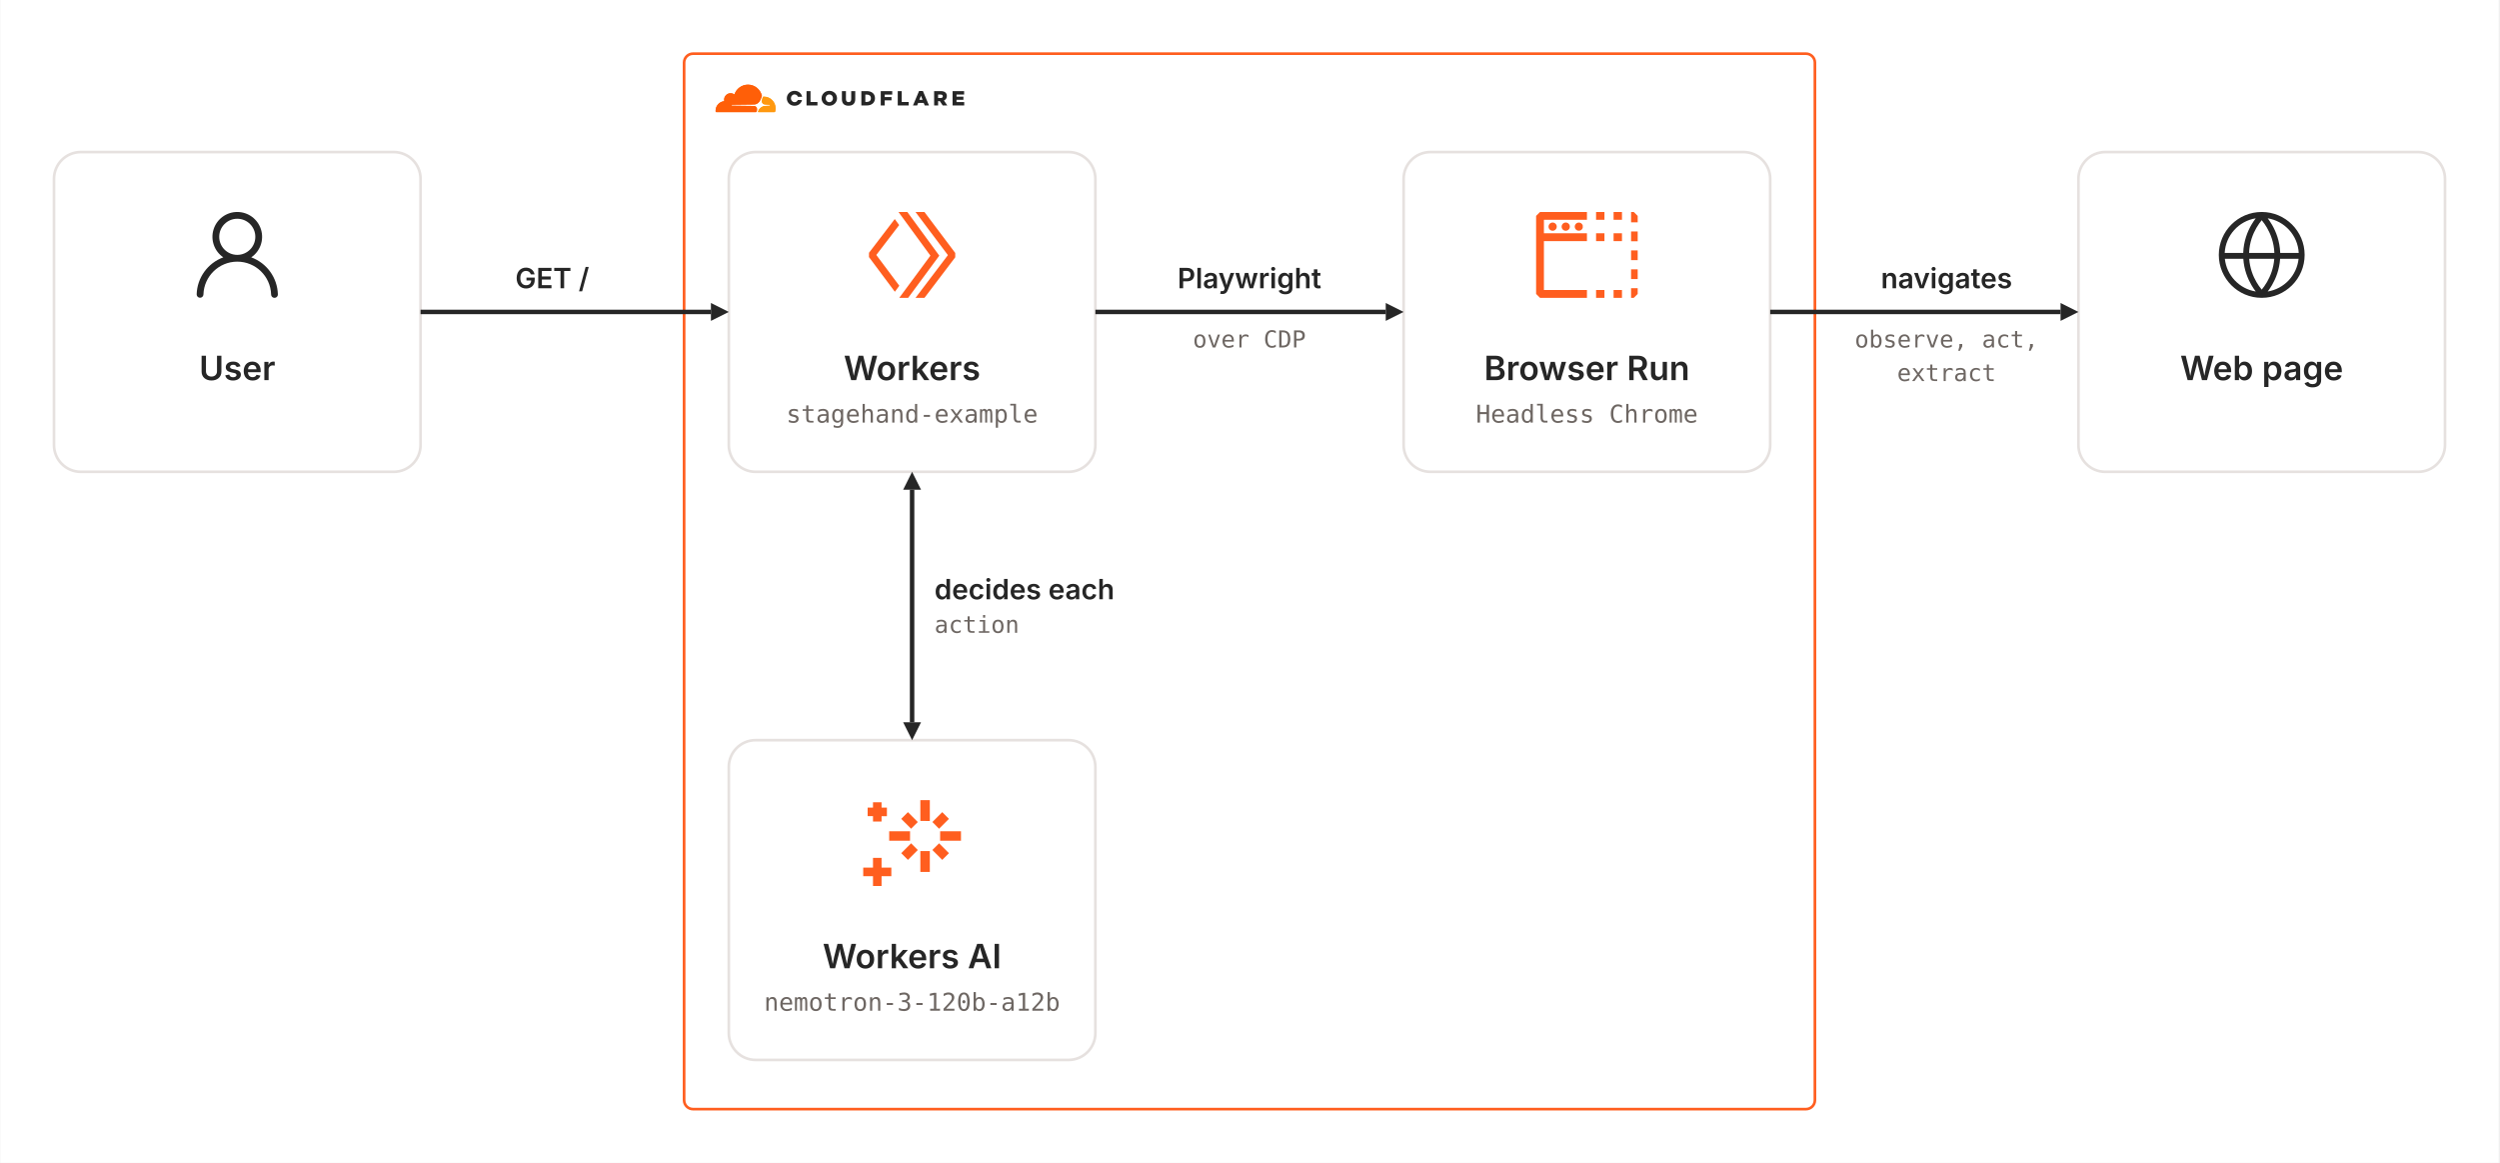
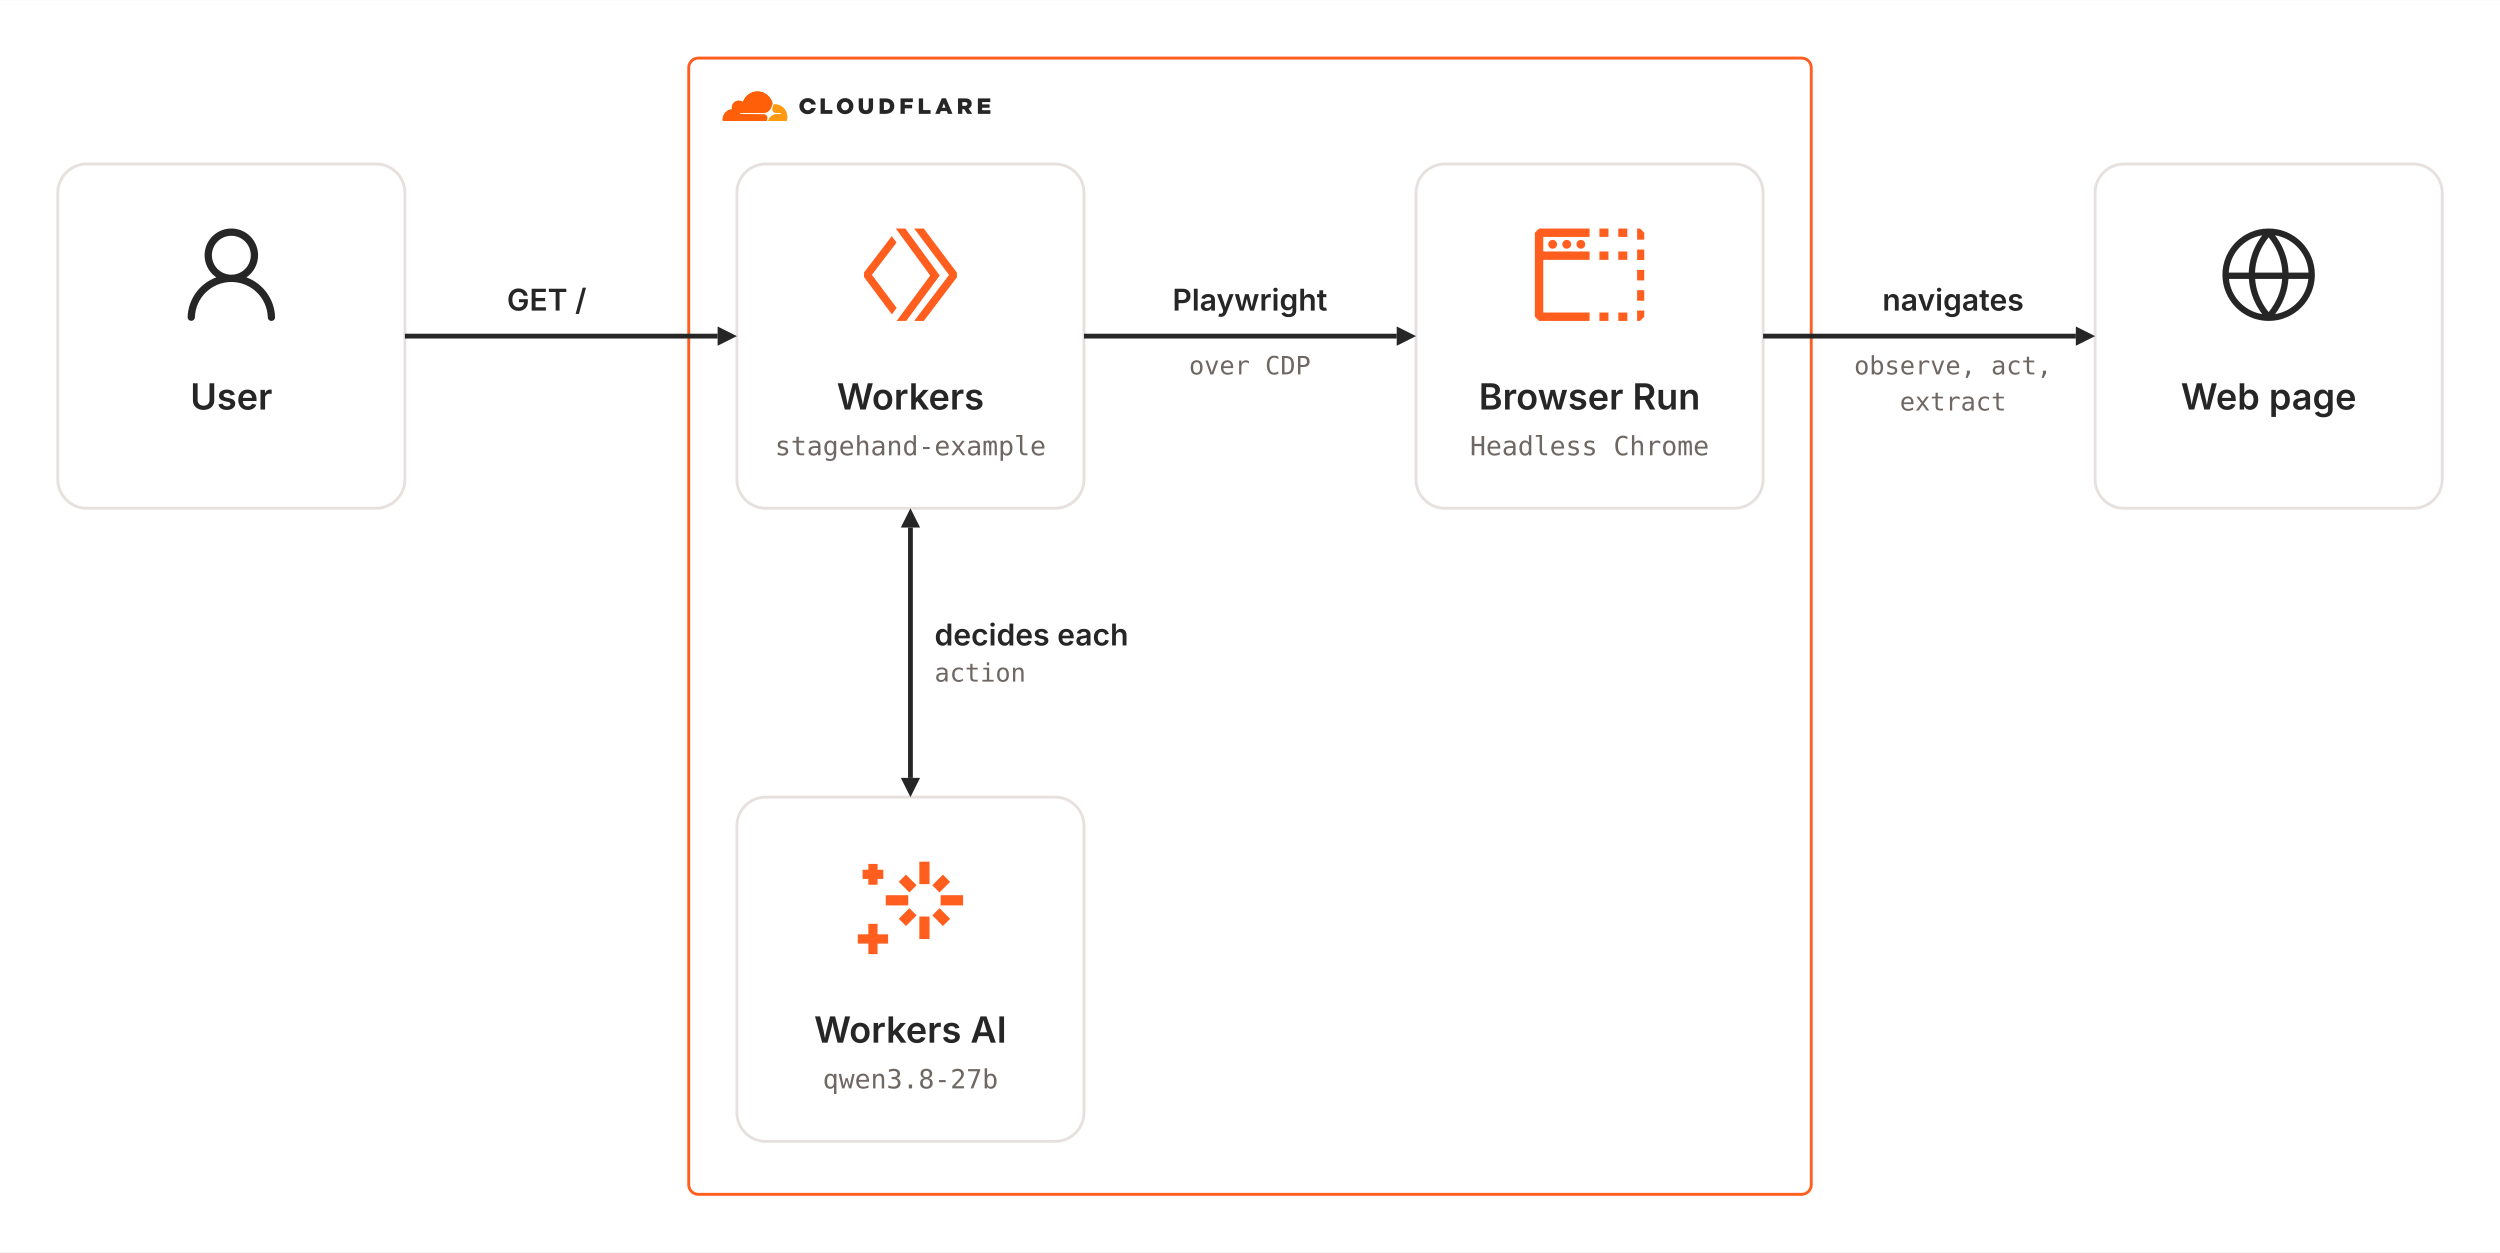
- <svg xmlns="http://www.w3.org/2000/svg" width="1118" height="520" viewBox="16.0 -4.0 1117.7 520.0" style="background:#FFFFFF" role="img">
-   <rect x="16.0" y="-4.0" width="1117.7" height="520.0" fill="#FFFFFF" />
-   <rect data-boundary="cloudflare" x="321.9" y="20.0" width="505.9" height="472.0" rx="4" fill="none" stroke="#FF5E1F" stroke-width="1.2" />
-   <svg width="27.02" height="12.28" fill="#FF5E1F" viewBox="0 0 66 30" id="i096377-1" x="335.9" y="33.86" preserveAspectRatio="xMidYMid meet" data-icon="" aria-hidden="true">
-     <g clip-path="url(#i096377-1-clip0_746_2)">
+ <svg xmlns="http://www.w3.org/2000/svg" width="1038" height="520" viewBox="16.0 -4.0 1038.5 520.0" style="background:#FFFFFF" role="img">
+   <rect x="16.0" y="-4.0" width="1038.5" height="520.0" fill="#FFFFFF" />
+   <rect data-boundary="cloudflare" x="302.1" y="20.0" width="466.3" height="472.0" rx="4" fill="none" stroke="#FF5E1F" stroke-width="1.2" />
+   <svg width="27.02" height="12.28" fill="#FF5E1F" viewBox="0 0 66 30" id="ie604a4-1" x="316.1" y="33.86" preserveAspectRatio="xMidYMid meet" data-icon="" aria-hidden="true">
+     <g clip-path="url(#ie604a4-1-clip0_746_2)">
      <path fill="#ff9910" d="M53.12 13.125c6.997 0 12.668 5.708 12.668 12.75 0 1.255-.18 2.468-.516 3.614a.72.72 0 0 1-.694.511H46.953a.375.375 0 0 1-.348-.51l.337-.882c1.076-2.833 4.146-5.154 6.987-5.29l5.384-.277a.543.543 0 0 0 .514-.544.543.543 0 0 0-.51-.544l-5.056-.299c-2.718-.14-4.046-2.56-3.315-5.081l.842-2.902a.72.72 0 0 1 .646-.527q.34-.02.686-.019" />
      <path fill="#ff5f08" d="M35.609 0c7.295 0 13.424 5.025 15.157 11.824.073.285.05.586-.054.862l-1.388 3.677c-1.076 2.833-3.842 5.29-6.97 5.29l-24.105.278a.533.533 0 0 0-.525.535c0 .293.234.531.524.535l23.765.316c2.724 0 4.046 2.56 3.316 5.081l-.307 1.061a.75.75 0 0 1-.716.541H.964a.71.71 0 0 1-.718-.646 11 11 0 0 1-.034-.854c0-5.476 4.166-9.973 9.482-10.456a7.2 7.2 0 0 1-.167-1.544c0-3.935 3.17-7.125 7.08-7.125 1.555 0 2.994.506 4.162 1.362C22.849 4.497 28.707 0 35.609 0" />
      <path fill="#ff9910" d="M53.12 13.125c6.997 0 12.668 5.708 12.668 12.75 0 1.255-.18 2.468-.516 3.614a.72.72 0 0 1-.694.511H46.953a.375.375 0 0 1-.348-.51l.337-.882c1.076-2.833 4.146-5.154 6.987-5.29l5.384-.277a.543.543 0 0 0 .514-.544.543.543 0 0 0-.51-.544l-5.056-.299c-2.718-.14-4.046-2.56-3.315-5.081l.842-2.902a.72.72 0 0 1 .646-.527q.34-.02.686-.019" />
      <path fill="#ff5f08" d="M35.609 0c7.295 0 13.424 5.025 15.157 11.824.073.285.05.586-.054.862l-1.388 3.677c-1.076 2.833-3.842 5.29-6.97 5.29l-24.105.278a.533.533 0 0 0-.525.535c0 .293.234.531.524.535l23.765.316c2.724 0 4.046 2.56 3.316 5.081l-.307 1.061a.75.75 0 0 1-.716.541H.964a.71.71 0 0 1-.718-.646 11 11 0 0 1-.034-.854c0-5.476 4.166-9.973 9.482-10.456a7.2 7.2 0 0 1-.167-1.544c0-3.935 3.17-7.125 7.08-7.125 1.555 0 2.994.506 4.162 1.362C22.849 4.497 28.707 0 35.609 0" />
    </g>
    <defs>
-       <clipPath id="i096377-1-clip0_746_2">
+       <clipPath id="ie604a4-1-clip0_746_2">
        <path fill="#fff" d="M0 0h66v30H0z" />
      </clipPath>
    </defs>
  </svg>
-   <svg viewBox="0 0 719 59" fill="#262626" id="i096377-2" x="367.83" y="36.62" width="82.31" height="6.75" preserveAspectRatio="xMidYMid meet" data-icon="" aria-hidden="true">
+   <svg viewBox="0 0 719 59" fill="#262626" id="ie604a4-2" x="348.03" y="36.62" width="82.31" height="6.75" preserveAspectRatio="xMidYMid meet" data-icon="" aria-hidden="true">
    <path d="M77.102 1.1H92.701V43.6H119.802V57.2H77.102V1.1Z" fill="#262626" />
    <path d="M135.898 29.3V29.2C135.898 13.1 148.898 0 166.198 0C183.498 0 196.298 12.9 196.298 29V29.2C196.298 45.3 183.298 58.4 165.998 58.4C148.798 58.3 135.898 45.4 135.898 29.3ZM180.498 29.3V29.2C180.498 21.1 174.698 14.1 166.098 14.1C157.598 14.1 151.898 21 151.898 29.1V29.3C151.898 37.4 157.698 44.4 166.198 44.4C174.798 44.3 180.498 37.4 180.498 29.3Z" fill="#262626" />
    <path d="M215.398 32.6V1.1H231.198V32.3C231.198 40.4 235.298 44.2 241.498 44.2C247.698 44.2 251.798 40.5 251.798 32.7V1.1H267.598V32.2C267.598 50.3 257.298 58.2 241.298 58.2C225.398 58.3 215.398 50.2 215.398 32.6Z" fill="#262626" />
    <path d="M291.398 1.1H313.098C333.098 1.1 344.798 12.6 344.798 28.8V29C344.798 45.2 332.998 57.2 312.798 57.2H291.498L291.398 1.1ZM313.298 43.4C322.598 43.4 328.798 38.3 328.798 29.2V29C328.798 20 322.598 14.8 313.298 14.8H306.998V43.3L313.298 43.4Z" fill="#262626" />
    <path d="M367.297 1.1H412.197V14.8H382.797V24.3H409.397V37.2H382.797V57.2H367.297V1.1Z" fill="#262626" />
    <path d="M433.797 1.1H449.297V43.6H476.497V57.2H433.797V1.1Z" fill="#262626" />
    <path d="M517.097 0.699H532.097L555.997 57.199H539.297L535.197 47.199H513.597L509.597 57.199H493.297L517.097 0.699ZM530.797 35.099L524.597 19.199L518.297 35.099H530.797Z" fill="#262626" />
    <path d="M576 1.1H602.5C611.1 1.1 617 3.3 620.8 7.2C624.1 10.4 625.8 14.7 625.8 20.3V20.5C625.8 29.1 621.2 34.8 614.3 37.7L627.7 57.3H609.7L598.4 40.3H591.6V57.3H576.1L576 1.1ZM601.8 28.1C607.1 28.1 610.1 25.5 610.1 21.5V21.2C610.1 16.8 606.9 14.6 601.7 14.6H591.5V28.1H601.8Z" fill="#262626" />
    <path d="M648.203 1.1H693.303V14.4H663.603V22.8H690.503V35.1H663.603V44H693.703V57.2H648.203V1.1Z" fill="#262626" />
    <path d="M43.1 35.9C40.9 40.8 36.3 44.3 30.3 44.3C21.8 44.3 16 37.2 16 29.2V29C16 20.9 21.7 14 30.2 14C36.6 14 41.5 17.9 43.5 23.3H59.9C57.3 9.9 45.5 0 30.3 0C13 0 0 13.1 0 29.2V29.4C0 45.5 12.8 58.4 30.1 58.4C44.9 58.4 56.5 48.8 59.5 36L43.1 35.9Z" fill="#262626" />
  </svg>
  <g data-node-id="user">
-     <rect x="40.0" y="64.0" width="164.0" height="143.0" rx="12" fill="#FFFFFF" stroke="#E6E1DF" stroke-width="1.2" />
-     <svg width="48.46" height="48.46" viewBox="0 0 24 24" id="i096377-3" x="97.77" y="85.75" preserveAspectRatio="xMidYMid meet" data-icon="" aria-hidden="true" fill="#262626">
+     <rect x="40.0" y="64.0" width="144.2" height="143.0" rx="12" fill="#FFFFFF" stroke="#E6E1DF" stroke-width="1.2" />
+     <svg width="48.46" height="48.46" viewBox="0 0 24 24" id="ie604a4-3" x="87.87" y="85.75" preserveAspectRatio="xMidYMid meet" data-icon="" aria-hidden="true" fill="#262626">
      <path d="M12 2.5a5.5 5.5 0 0 1 3.096 10.047 9.005 9.005 0 0 1 5.9 8.181.75.75 0 1 1-1.499.044 7.5 7.5 0 0 0-14.993 0 .75.75 0 0 1-1.5-.045 9.005 9.005 0 0 1 5.9-8.18A5.5 5.5 0 0 1 12 2.5ZM8 8a4 4 0 1 0 8 0 4 4 0 0 0-8 0Z" />
    </svg>
-     <text x="122.0" y="166.0" font-family="'Inter Variable', 'Inter', system-ui, -apple-system, 'Segoe UI', Roboto, sans-serif" font-size="15" fill="#262626" font-weight="600" text-anchor="middle">User</text>
+     <text x="112.1" y="166.0" font-family="'Inter Variable', 'Inter', system-ui, -apple-system, 'Segoe UI', Roboto, sans-serif" font-size="15" fill="#262626" font-weight="600" text-anchor="middle">User</text>
  </g>
  <g data-node-id="worker">
-     <rect x="341.9" y="64.0" width="164.0" height="143.0" rx="12" fill="#FFFFFF" stroke="#E6E1DF" stroke-width="1.2" />
-     <svg width="48.25" height="48.25" viewBox="1.379 1.886 45.235 45.235" id="i096377-4" x="399.78" y="85.88" preserveAspectRatio="xMidYMid meet" data-icon="" aria-hidden="true" fill="#FF5E1F">
+     <rect x="322.1" y="64.0" width="144.2" height="143.0" rx="12" fill="#FFFFFF" stroke="#E6E1DF" stroke-width="1.2" />
+     <svg width="48.25" height="48.25" viewBox="1.379 1.886 45.235 45.235" id="ie604a4-4" x="370.08" y="85.88" preserveAspectRatio="xMidYMid meet" data-icon="" aria-hidden="true" fill="#FF5E1F">
      <path d="m18.63 37.418-9.645-12.9 9.592-12.533-1.852-2.527L5.917 23.595l-.015 1.808 10.86 14.542z" />
      <path d="M21.997 6.503h-3.712l13.387 18.3-13.072 17.7h3.735L35.4 24.81z" />
      <path d="M29.175 6.503h-3.758l13.598 18.082-13.598 17.918h3.765l12.908-17.01v-1.808z" />
    </svg>
-     <text x="423.9" y="166.0" font-family="'Inter Variable', 'Inter', system-ui, -apple-system, 'Segoe UI', Roboto, sans-serif" font-size="15" fill="#262626" font-weight="600" text-anchor="middle">Workers</text>
-     <text x="423.9" y="185.0" font-family="'JetBrains Mono Variable', 'JetBrains Mono', ui-monospace, 'Cascadia Code', 'Source Code Pro', Menlo, Consolas, monospace" font-size="11" fill="#6E6763" font-weight="400" text-anchor="middle">stagehand-example</text>
+     <text x="394.2" y="166.0" font-family="'Inter Variable', 'Inter', system-ui, -apple-system, 'Segoe UI', Roboto, sans-serif" font-size="15" fill="#262626" font-weight="600" text-anchor="middle">Workers</text>
+     <text x="394.2" y="185.0" font-family="'JetBrains Mono Variable', 'JetBrains Mono', ui-monospace, 'Cascadia Code', 'Source Code Pro', Menlo, Consolas, monospace" font-size="11" fill="#6E6763" font-weight="400" text-anchor="middle">stagehand-example</text>
  </g>
  <g data-node-id="browser">
-     <rect x="643.8" y="64.0" width="164.0" height="143.0" rx="12" fill="#FFFFFF" stroke="#E6E1DF" stroke-width="1.2" />
-     <svg width="56.81" height="56.81" viewBox="-0.455 0.175 64.95 64.95" id="i096377-5" x="697.39" y="81.59" preserveAspectRatio="xMidYMid meet" data-icon="" aria-hidden="true" fill="#FF5E1F">
+     <rect x="604.2" y="64.0" width="144.2" height="143.0" rx="12" fill="#FFFFFF" stroke="#E6E1DF" stroke-width="1.2" />
+     <svg width="56.81" height="56.81" viewBox="-0.455 0.175 64.95 64.95" id="ie604a4-5" x="647.89" y="81.59" preserveAspectRatio="xMidYMid meet" data-icon="" aria-hidden="true" fill="#FF5E1F">
      <path d="M23.3 18.2a2.1 2.1 0 1 1-4.2 0 2.1 2.1 0 0 1 4.2 0m-6.7 0a2.1 2.1 0 1 1-4.2 0 2.1 2.1 0 0 1 4.2 0m13.3-.61a2.1 2.1 0 1 0 0 1.22zm28.1-1.6V12.7l-2-2h-1.39v5.29zm0 9.67v-4.99h-3.39v4.99zm0 9.67v-4.99h-3.39v4.99zM58 45v-4.99h-3.39V45zm-3.39 9.6H56l2-2v-2.93h-3.39zm-17.9-4H41v4h-4.29zm8.96 0h4.29v4h-4.29zm-8.96-29H41v4h-4.29zm8.96 0h4.29v4h-4.29zm4.29-6.9h-4.29v-4h4.29zm-8.96 0h-4.29v-4H41zm-8.96-4h-24l-2 2v39.9l2 2h24v-4h-22v-25h22v-4h-22v-6.9h22z" />
    </svg>
-     <text x="725.8" y="166.0" font-family="'Inter Variable', 'Inter', system-ui, -apple-system, 'Segoe UI', Roboto, sans-serif" font-size="15" fill="#262626" font-weight="600" text-anchor="middle">Browser Run</text>
-     <text x="725.8" y="185.0" font-family="'JetBrains Mono Variable', 'JetBrains Mono', ui-monospace, 'Cascadia Code', 'Source Code Pro', Menlo, Consolas, monospace" font-size="11" fill="#6E6763" font-weight="400" text-anchor="middle">Headless Chrome</text>
+     <text x="676.3" y="166.0" font-family="'Inter Variable', 'Inter', system-ui, -apple-system, 'Segoe UI', Roboto, sans-serif" font-size="15" fill="#262626" font-weight="600" text-anchor="middle">Browser Run</text>
+     <text x="676.3" y="185.0" font-family="'JetBrains Mono Variable', 'JetBrains Mono', ui-monospace, 'Cascadia Code', 'Source Code Pro', Menlo, Consolas, monospace" font-size="11" fill="#6E6763" font-weight="400" text-anchor="middle">Headless Chrome</text>
  </g>
  <g data-node-id="page">
-     <rect x="945.7" y="64.0" width="164.0" height="143.0" rx="12" fill="#FFFFFF" stroke="#E6E1DF" stroke-width="1.2" />
-     <svg width="41.89" height="41.89" viewBox="0 0 24 24" id="i096377-6" x="1006.75" y="89.05" preserveAspectRatio="xMidYMid meet" data-icon="" aria-hidden="true" fill="#262626">
+     <rect x="886.3" y="64.0" width="144.2" height="143.0" rx="12" fill="#FFFFFF" stroke="#E6E1DF" stroke-width="1.2" />
+     <svg width="41.89" height="41.89" viewBox="0 0 24 24" id="ie604a4-6" x="937.45" y="89.05" preserveAspectRatio="xMidYMid meet" data-icon="" aria-hidden="true" fill="#262626">
      <path d="M12 1c6.075 0 11 4.925 11 11s-4.925 11-11 11S1 18.075 1 12 5.925 1 12 1Zm3.241 10.5v-.001c-.1-2.708-.992-4.904-1.89-6.452a13.919 13.919 0 0 0-1.304-1.88L12 3.11l-.047.059c-.354.425-.828 1.06-1.304 1.88-.898 1.547-1.79 3.743-1.89 6.451Zm-12.728 0h4.745c.1-3.037 1.1-5.49 2.093-7.204.39-.672.78-1.233 1.119-1.673C6.11 3.329 2.746 7 2.513 11.5Zm18.974 0C21.254 7 17.89 3.329 13.53 2.623c.339.44.729 1.001 1.119 1.673.993 1.714 1.993 4.167 2.093 7.204ZM8.787 13c.182 2.478 1.02 4.5 1.862 5.953.382.661.818 1.29 1.304 1.88l.047.057.047-.059c.354-.425.828-1.06 1.304-1.88.842-1.451 1.679-3.471 1.862-5.951Zm-1.504 0H2.552a9.505 9.505 0 0 0 7.918 8.377 15.773 15.773 0 0 1-1.119-1.673C8.413 18.085 7.47 15.807 7.283 13Zm9.434 0c-.186 2.807-1.13 5.085-2.068 6.704-.39.672-.78 1.233-1.118 1.673A9.506 9.506 0 0 0 21.447 13Z" />
    </svg>
-     <text x="1027.7" y="166.0" font-family="'Inter Variable', 'Inter', system-ui, -apple-system, 'Segoe UI', Roboto, sans-serif" font-size="15" fill="#262626" font-weight="600" text-anchor="middle">Web page</text>
+     <text x="958.4" y="166.0" font-family="'Inter Variable', 'Inter', system-ui, -apple-system, 'Segoe UI', Roboto, sans-serif" font-size="15" fill="#262626" font-weight="600" text-anchor="middle">Web page</text>
  </g>
  <g data-node-id="ai">
-     <rect x="341.9" y="327.0" width="164.0" height="143.0" rx="12" fill="#FFFFFF" stroke="#E6E1DF" stroke-width="1.2" />
-     <svg aria-hidden="true" width="54.67" height="54.67" viewBox="-1.375 -1.29 18.75 18.75" id="i096377-7" x="396.57" y="345.67" preserveAspectRatio="xMidYMid meet" data-icon="" fill="#FF5E1F">
+     <rect x="322.1" y="327.0" width="144.2" height="143.0" rx="12" fill="#FFFFFF" stroke="#E6E1DF" stroke-width="1.2" />
+     <svg aria-hidden="true" width="54.67" height="54.67" viewBox="-1.375 -1.29 18.75 18.75" id="ie604a4-7" x="366.87" y="345.67" preserveAspectRatio="xMidYMid meet" data-icon="" fill="#FF5E1F">
      <path d="M10.72 1.5H9.265v3.198l1.455.004zM7.36 3.347l1.516 1.517-1.032 1.025-1.513-1.513 1.03-1.029ZM4.485 6.28h3.202l-.005 1.455H4.485zm1.848 3.36 1.515-1.516 1.026 1.032-1.512 1.512-1.03-1.029Zm2.932 2.875V9.313l1.455.005v3.197zm3.36-1.845-1.517-1.517 1.032-1.026 1.514 1.514zM15.5 7.735h-3.202l.005-1.455H15.5zm-1.847-3.359-1.516 1.516-1.025-1.032 1.513-1.513 1.028 1.03ZM2 1.829v.82h-.822v1.315H2v.821h1.314v-.82h.821V2.65h-.821v-.821zm0 12.842v-1.5H.5v-1.314H2v-1.499h1.314v1.499h1.5v1.314h-1.5v1.5z" />
    </svg>
-     <text x="423.9" y="429.0" font-family="'Inter Variable', 'Inter', system-ui, -apple-system, 'Segoe UI', Roboto, sans-serif" font-size="15" fill="#262626" font-weight="600" text-anchor="middle">Workers AI</text>
-     <text x="423.9" y="448.0" font-family="'JetBrains Mono Variable', 'JetBrains Mono', ui-monospace, 'Cascadia Code', 'Source Code Pro', Menlo, Consolas, monospace" font-size="11" fill="#6E6763" font-weight="400" text-anchor="middle">nemotron-3-120b-a12b</text>
+     <text x="394.2" y="429.0" font-family="'Inter Variable', 'Inter', system-ui, -apple-system, 'Segoe UI', Roboto, sans-serif" font-size="15" fill="#262626" font-weight="600" text-anchor="middle">Workers AI</text>
+     <text x="394.2" y="448.0" font-family="'JetBrains Mono Variable', 'JetBrains Mono', ui-monospace, 'Cascadia Code', 'Source Code Pro', Menlo, Consolas, monospace" font-size="11" fill="#6E6763" font-weight="400" text-anchor="middle">qwen3.8-27b</text>
  </g>
  <g data-edge-from="user" data-edge-to="worker">
-     <polyline points="204,135.5 333.9,135.5" fill="none" stroke="#262626" stroke-width="2" stroke-linejoin="miter" />
-     <polygon points="341.9,135.5 333.9,131.5 333.9,139.5" fill="#262626" />
-     <text x="262.9" y="124.9" font-family="'Inter Variable', 'Inter', system-ui, -apple-system, 'Segoe UI', Roboto, sans-serif" font-size="12.5" fill="#262626" font-weight="600" text-anchor="middle">GET /</text>
+     <polyline points="184.2,135.5 314.1,135.5" fill="none" stroke="#262626" stroke-width="2" stroke-linejoin="miter" />
+     <polygon points="322.1,135.5 314.1,131.5 314.1,139.5" fill="#262626" />
+     <text x="243.1" y="124.9" font-family="'Inter Variable', 'Inter', system-ui, -apple-system, 'Segoe UI', Roboto, sans-serif" font-size="12.5" fill="#262626" font-weight="600" text-anchor="middle">GET /</text>
  </g>
  <g data-edge-from="worker" data-edge-to="browser">
-     <polyline points="505.9,135.5 635.8,135.5" fill="none" stroke="#262626" stroke-width="2" stroke-linejoin="miter" />
-     <polygon points="643.8,135.5 635.8,131.5 635.8,139.5" fill="#262626" />
-     <text x="574.8" y="124.9" font-family="'Inter Variable', 'Inter', system-ui, -apple-system, 'Segoe UI', Roboto, sans-serif" font-size="12.5" fill="#262626" font-weight="600" text-anchor="middle">Playwright</text>
-     <text x="574.8" y="151.4" font-family="'JetBrains Mono Variable', 'JetBrains Mono', ui-monospace, 'Cascadia Code', 'Source Code Pro', Menlo, Consolas, monospace" font-size="10.5" fill="#6E6763" font-weight="400" text-anchor="middle">over CDP</text>
+     <polyline points="466.3,135.5 596.2,135.5" fill="none" stroke="#262626" stroke-width="2" stroke-linejoin="miter" />
+     <polygon points="604.2,135.5 596.2,131.5 596.2,139.5" fill="#262626" />
+     <text x="535.2" y="124.9" font-family="'Inter Variable', 'Inter', system-ui, -apple-system, 'Segoe UI', Roboto, sans-serif" font-size="12.5" fill="#262626" font-weight="600" text-anchor="middle">Playwright</text>
+     <text x="535.2" y="151.4" font-family="'JetBrains Mono Variable', 'JetBrains Mono', ui-monospace, 'Cascadia Code', 'Source Code Pro', Menlo, Consolas, monospace" font-size="10.5" fill="#6E6763" font-weight="400" text-anchor="middle">over CDP</text>
  </g>
  <g data-edge-from="browser" data-edge-to="page">
-     <polyline points="807.8,135.5 937.7,135.5" fill="none" stroke="#262626" stroke-width="2" stroke-linejoin="miter" />
-     <polygon points="945.7,135.5 937.7,131.5 937.7,139.5" fill="#262626" />
-     <text x="886.7" y="124.9" font-family="'Inter Variable', 'Inter', system-ui, -apple-system, 'Segoe UI', Roboto, sans-serif" font-size="12.5" fill="#262626" font-weight="600" text-anchor="middle">navigates</text>
-     <text x="886.7" y="151.4" font-family="'JetBrains Mono Variable', 'JetBrains Mono', ui-monospace, 'Cascadia Code', 'Source Code Pro', Menlo, Consolas, monospace" font-size="10.5" fill="#6E6763" font-weight="400" text-anchor="middle">observe, act,</text>
-     <text x="886.7" y="166.4" font-family="'JetBrains Mono Variable', 'JetBrains Mono', ui-monospace, 'Cascadia Code', 'Source Code Pro', Menlo, Consolas, monospace" font-size="10.5" fill="#6E6763" font-weight="400" text-anchor="middle">extract</text>
+     <polyline points="748.4,135.5 878.3,135.5" fill="none" stroke="#262626" stroke-width="2" stroke-linejoin="miter" />
+     <polygon points="886.3,135.5 878.3,131.5 878.3,139.5" fill="#262626" />
+     <text x="827.3" y="124.9" font-family="'Inter Variable', 'Inter', system-ui, -apple-system, 'Segoe UI', Roboto, sans-serif" font-size="12.5" fill="#262626" font-weight="600" text-anchor="middle">navigates</text>
+     <text x="827.3" y="151.4" font-family="'JetBrains Mono Variable', 'JetBrains Mono', ui-monospace, 'Cascadia Code', 'Source Code Pro', Menlo, Consolas, monospace" font-size="10.5" fill="#6E6763" font-weight="400" text-anchor="middle">observe, act,</text>
+     <text x="827.3" y="166.4" font-family="'JetBrains Mono Variable', 'JetBrains Mono', ui-monospace, 'Cascadia Code', 'Source Code Pro', Menlo, Consolas, monospace" font-size="10.5" fill="#6E6763" font-weight="400" text-anchor="middle">extract</text>
  </g>
  <g data-edge-from="worker" data-edge-to="ai">
-     <polyline points="423.9,215 423.9,319" fill="none" stroke="#262626" stroke-width="2" stroke-linejoin="miter" />
-     <polygon points="423.9,327 427.9,319 419.9,319" fill="#262626" />
-     <polygon points="423.9,207 419.9,215 427.9,215" fill="#262626" />
-     <text x="433.9" y="264.0" font-family="'Inter Variable', 'Inter', system-ui, -apple-system, 'Segoe UI', Roboto, sans-serif" font-size="12.5" fill="#262626" font-weight="600" text-anchor="start">decides each</text>
-     <text x="433.9" y="279.0" font-family="'JetBrains Mono Variable', 'JetBrains Mono', ui-monospace, 'Cascadia Code', 'Source Code Pro', Menlo, Consolas, monospace" font-size="10.5" fill="#6E6763" font-weight="400" text-anchor="start">action</text>
+     <polyline points="394.2,215 394.2,319" fill="none" stroke="#262626" stroke-width="2" stroke-linejoin="miter" />
+     <polygon points="394.2,327 398.2,319 390.2,319" fill="#262626" />
+     <polygon points="394.2,207 390.2,215 398.2,215" fill="#262626" />
+     <text x="404.2" y="264.0" font-family="'Inter Variable', 'Inter', system-ui, -apple-system, 'Segoe UI', Roboto, sans-serif" font-size="12.5" fill="#262626" font-weight="600" text-anchor="start">decides each</text>
+     <text x="404.2" y="279.0" font-family="'JetBrains Mono Variable', 'JetBrains Mono', ui-monospace, 'Cascadia Code', 'Source Code Pro', Menlo, Consolas, monospace" font-size="10.5" fill="#6E6763" font-weight="400" text-anchor="start">action</text>
  </g>
</svg>
